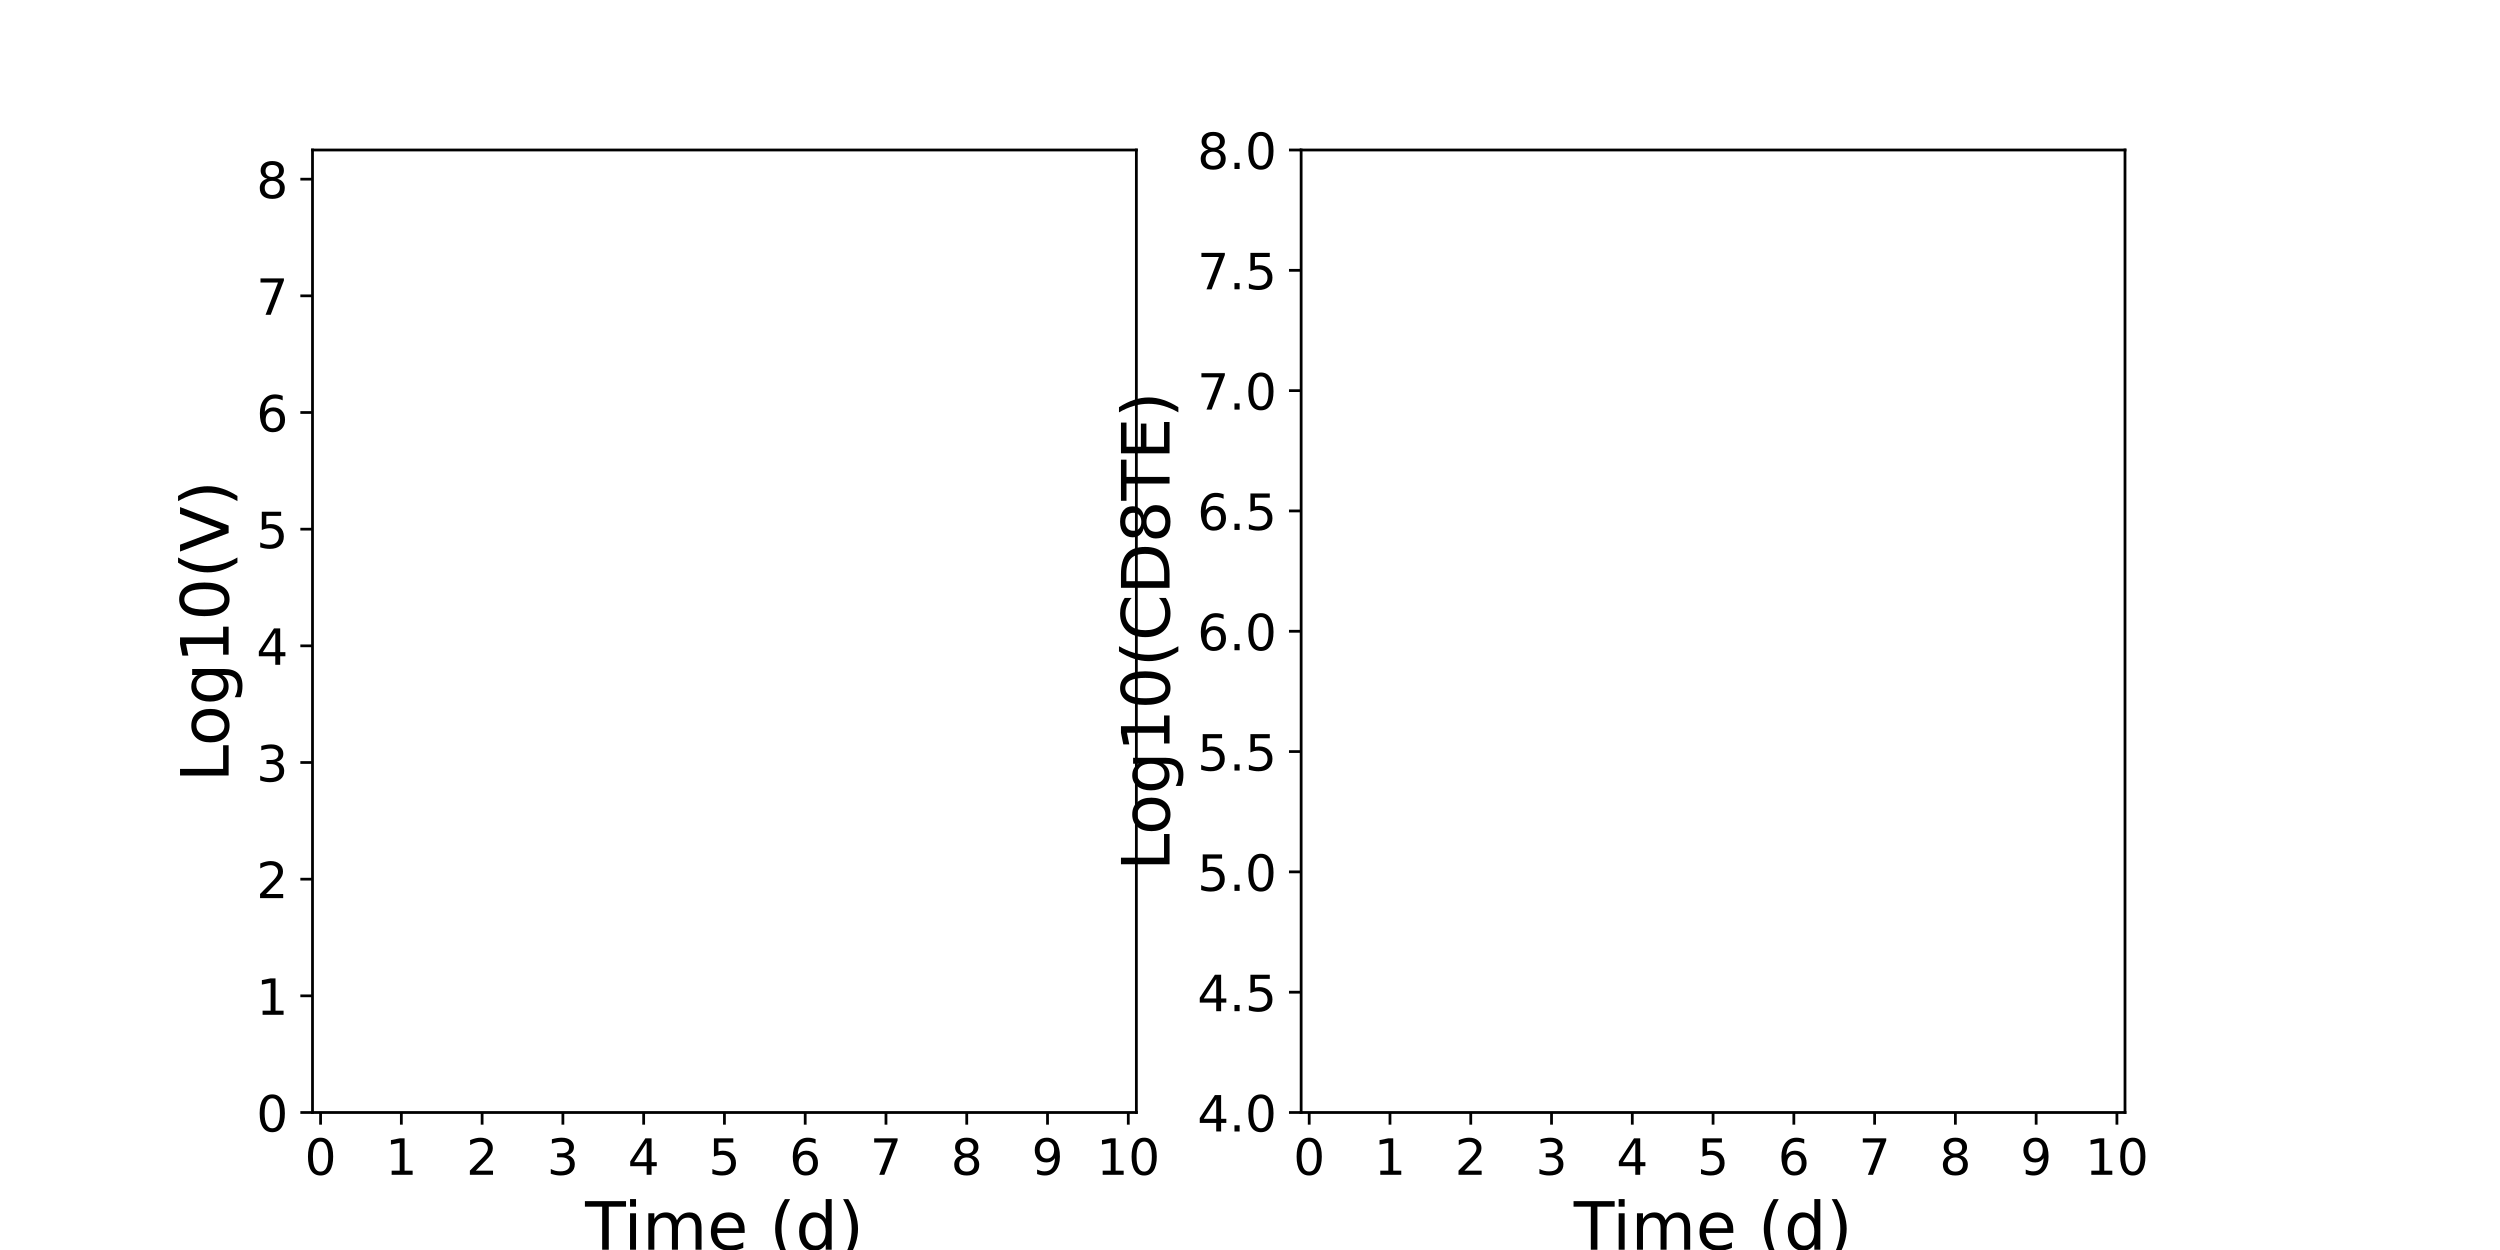
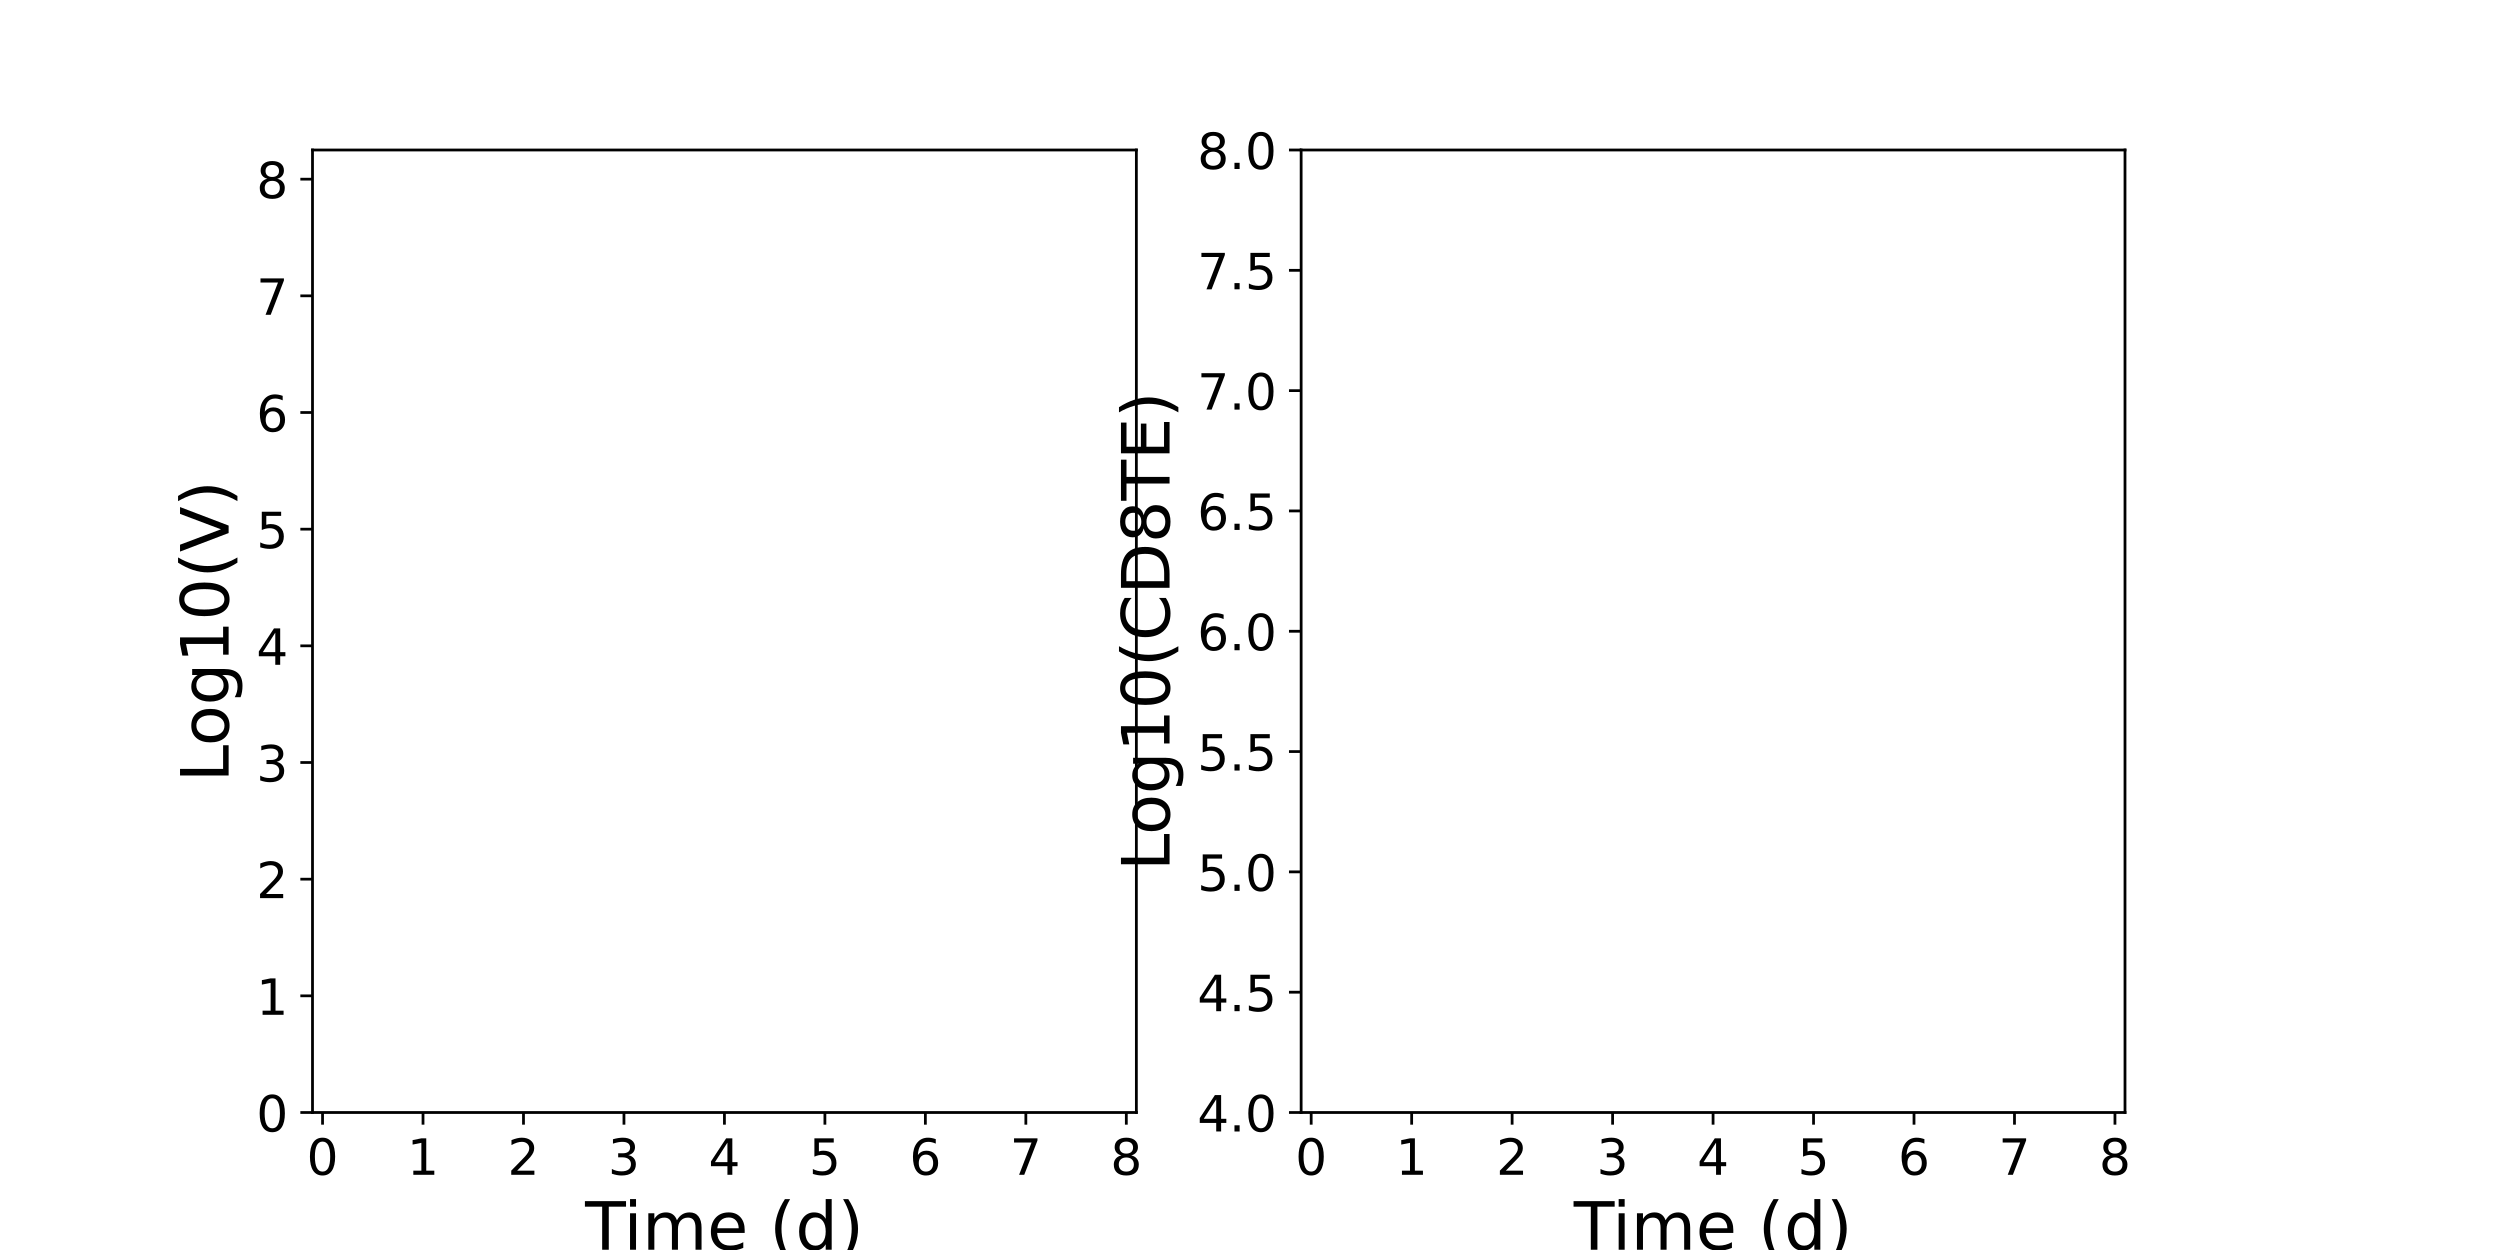
<svg xmlns="http://www.w3.org/2000/svg" xmlns:xlink="http://www.w3.org/1999/xlink" width="720pt" height="360pt" viewBox="0 0 720 360" version="1.1">
  <defs>
    <style type="text/css">*{stroke-linejoin: round; stroke-linecap: butt}</style>
  </defs>
  <g id="figure_1">
    <g id="patch_1">
      <path d="M 0 360  L 720 360  L 720 0  L 0 0  z " style="fill: #ffffff" />
    </g>
    <g id="axes_1">
      <g id="patch_2">
        <path d="M 90 320.4  L 327.273 320.4  L 327.273 43.2  L 90 43.2  z " style="fill: #ffffff" />
      </g>
      <g id="matplotlib.axis_1">
        <g id="xtick_1">
          <g id="line2d_1">
            <defs>
-               <path id="meede5f0ada" d="M 0 0  L 0 3.5  " style="stroke: #000000; stroke-width: 0.8" />
+               <path id="mcf210c53d0" d="M 0 0  L 0 3.5  " style="stroke: #000000; stroke-width: 0.8" />
            </defs>
            <g>
-               <use xlink:href="#meede5f0ada" x="92.326" y="320.4" style="stroke: #000000; stroke-width: 0.8" />
+               <use xlink:href="#mcf210c53d0" x="92.894" y="320.4" style="stroke: #000000; stroke-width: 0.8" />
            </g>
          </g>
          <g id="text_1">
-             <g transform="translate(87.7452 338.3417) scale(0.144 -0.144)">
+             <g transform="translate(88.31257 338.3417) scale(0.144 -0.144)">
              <defs>
                <path id="DejaVuSans-30" d="M 2034 4250  Q 1547 4250 1301 3770  Q 1056 3291 1056 2328  Q 1056 1369 1301 889  Q 1547 409 2034 409  Q 2525 409 2770 889  Q 3016 1369 3016 2328  Q 3016 3291 2770 3770  Q 2525 4250 2034 4250  z M 2034 4750  Q 2819 4750 3233 4129  Q 3647 3509 3647 2328  Q 3647 1150 3233 529  Q 2819 -91 2034 -91  Q 1250 -91 836 529  Q 422 1150 422 2328  Q 422 3509 836 4129  Q 1250 4750 2034 4750  z " transform="scale(0.015625)" />
              </defs>
              <use xlink:href="#DejaVuSans-30" />
            </g>
          </g>
        </g>
        <g id="xtick_2">
          <g id="line2d_2">
            <g>
-               <use xlink:href="#meede5f0ada" x="115.588" y="320.4" style="stroke: #000000; stroke-width: 0.8" />
+               <use xlink:href="#mcf210c53d0" x="121.829" y="320.4" style="stroke: #000000; stroke-width: 0.8" />
            </g>
          </g>
          <g id="text_2">
-             <g transform="translate(111.0072 338.3417) scale(0.144 -0.144)">
+             <g transform="translate(117.2483 338.3417) scale(0.144 -0.144)">
              <defs>
                <path id="DejaVuSans-31" d="M 794 531  L 1825 531  L 1825 4091  L 703 3866  L 703 4441  L 1819 4666  L 2450 4666  L 2450 531  L 3481 531  L 3481 0  L 794 0  L 794 531  z " transform="scale(0.015625)" />
              </defs>
              <use xlink:href="#DejaVuSans-31" />
            </g>
          </g>
        </g>
        <g id="xtick_3">
          <g id="line2d_3">
            <g>
-               <use xlink:href="#meede5f0ada" x="138.85" y="320.4" style="stroke: #000000; stroke-width: 0.8" />
+               <use xlink:href="#mcf210c53d0" x="150.765" y="320.4" style="stroke: #000000; stroke-width: 0.8" />
            </g>
          </g>
          <g id="text_3">
-             <g transform="translate(134.2693 338.3417) scale(0.144 -0.144)">
+             <g transform="translate(146.184 338.3417) scale(0.144 -0.144)">
              <defs>
                <path id="DejaVuSans-32" d="M 1228 531  L 3431 531  L 3431 0  L 469 0  L 469 531  Q 828 903 1448 1529  Q 2069 2156 2228 2338  Q 2531 2678 2651 2914  Q 2772 3150 2772 3378  Q 2772 3750 2511 3984  Q 2250 4219 1831 4219  Q 1534 4219 1204 4116  Q 875 4013 500 3803  L 500 4441  Q 881 4594 1212 4672  Q 1544 4750 1819 4750  Q 2544 4750 2975 4387  Q 3406 4025 3406 3419  Q 3406 3131 3298 2873  Q 3191 2616 2906 2266  Q 2828 2175 2409 1742  Q 1991 1309 1228 531  z " transform="scale(0.015625)" />
              </defs>
              <use xlink:href="#DejaVuSans-32" />
            </g>
          </g>
        </g>
        <g id="xtick_4">
          <g id="line2d_4">
            <g>
-               <use xlink:href="#meede5f0ada" x="162.112" y="320.4" style="stroke: #000000; stroke-width: 0.8" />
+               <use xlink:href="#mcf210c53d0" x="179.701" y="320.4" style="stroke: #000000; stroke-width: 0.8" />
            </g>
          </g>
          <g id="text_4">
-             <g transform="translate(157.5313 338.3417) scale(0.144 -0.144)">
+             <g transform="translate(175.1197 338.3417) scale(0.144 -0.144)">
              <defs>
                <path id="DejaVuSans-33" d="M 2597 2516  Q 3050 2419 3304 2112  Q 3559 1806 3559 1356  Q 3559 666 3084 287  Q 2609 -91 1734 -91  Q 1441 -91 1130 -33  Q 819 25 488 141  L 488 750  Q 750 597 1062 519  Q 1375 441 1716 441  Q 2309 441 2620 675  Q 2931 909 2931 1356  Q 2931 1769 2642 2001  Q 2353 2234 1838 2234  L 1294 2234  L 1294 2753  L 1863 2753  Q 2328 2753 2575 2939  Q 2822 3125 2822 3475  Q 2822 3834 2567 4026  Q 2313 4219 1838 4219  Q 1578 4219 1281 4162  Q 984 4106 628 3988  L 628 4550  Q 988 4650 1302 4700  Q 1616 4750 1894 4750  Q 2613 4750 3031 4423  Q 3450 4097 3450 3541  Q 3450 3153 3228 2886  Q 3006 2619 2597 2516  z " transform="scale(0.015625)" />
              </defs>
              <use xlink:href="#DejaVuSans-33" />
            </g>
          </g>
        </g>
        <g id="xtick_5">
          <g id="line2d_5">
            <g>
-               <use xlink:href="#meede5f0ada" x="185.374" y="320.4" style="stroke: #000000; stroke-width: 0.8" />
+               <use xlink:href="#mcf210c53d0" x="208.636" y="320.4" style="stroke: #000000; stroke-width: 0.8" />
            </g>
          </g>
          <g id="text_5">
-             <g transform="translate(180.7933 338.3417) scale(0.144 -0.144)">
+             <g transform="translate(204.0554 338.3417) scale(0.144 -0.144)">
              <defs>
                <path id="DejaVuSans-34" d="M 2419 4116  L 825 1625  L 2419 1625  L 2419 4116  z M 2253 4666  L 3047 4666  L 3047 1625  L 3713 1625  L 3713 1100  L 3047 1100  L 3047 0  L 2419 0  L 2419 1100  L 313 1100  L 313 1709  L 2253 4666  z " transform="scale(0.015625)" />
              </defs>
              <use xlink:href="#DejaVuSans-34" />
            </g>
          </g>
        </g>
        <g id="xtick_6">
          <g id="line2d_6">
            <g>
-               <use xlink:href="#meede5f0ada" x="208.636" y="320.4" style="stroke: #000000; stroke-width: 0.8" />
+               <use xlink:href="#mcf210c53d0" x="237.572" y="320.4" style="stroke: #000000; stroke-width: 0.8" />
            </g>
          </g>
          <g id="text_6">
-             <g transform="translate(204.0554 338.3417) scale(0.144 -0.144)">
+             <g transform="translate(232.9911 338.3417) scale(0.144 -0.144)">
              <defs>
                <path id="DejaVuSans-35" d="M 691 4666  L 3169 4666  L 3169 4134  L 1269 4134  L 1269 2991  Q 1406 3038 1543 3061  Q 1681 3084 1819 3084  Q 2600 3084 3056 2656  Q 3513 2228 3513 1497  Q 3513 744 3044 326  Q 2575 -91 1722 -91  Q 1428 -91 1123 -41  Q 819 9 494 109  L 494 744  Q 775 591 1075 516  Q 1375 441 1709 441  Q 2250 441 2565 725  Q 2881 1009 2881 1497  Q 2881 1984 2565 2268  Q 2250 2553 1709 2553  Q 1456 2553 1204 2497  Q 953 2441 691 2322  L 691 4666  z " transform="scale(0.015625)" />
              </defs>
              <use xlink:href="#DejaVuSans-35" />
            </g>
          </g>
        </g>
        <g id="xtick_7">
          <g id="line2d_7">
            <g>
-               <use xlink:href="#meede5f0ada" x="231.898" y="320.4" style="stroke: #000000; stroke-width: 0.8" />
+               <use xlink:href="#mcf210c53d0" x="266.508" y="320.4" style="stroke: #000000; stroke-width: 0.8" />
            </g>
          </g>
          <g id="text_7">
-             <g transform="translate(227.3174 338.3417) scale(0.144 -0.144)">
+             <g transform="translate(261.9268 338.3417) scale(0.144 -0.144)">
              <defs>
                <path id="DejaVuSans-36" d="M 2113 2584  Q 1688 2584 1439 2293  Q 1191 2003 1191 1497  Q 1191 994 1439 701  Q 1688 409 2113 409  Q 2538 409 2786 701  Q 3034 994 3034 1497  Q 3034 2003 2786 2293  Q 2538 2584 2113 2584  z M 3366 4563  L 3366 3988  Q 3128 4100 2886 4159  Q 2644 4219 2406 4219  Q 1781 4219 1451 3797  Q 1122 3375 1075 2522  Q 1259 2794 1537 2939  Q 1816 3084 2150 3084  Q 2853 3084 3261 2657  Q 3669 2231 3669 1497  Q 3669 778 3244 343  Q 2819 -91 2113 -91  Q 1303 -91 875 529  Q 447 1150 447 2328  Q 447 3434 972 4092  Q 1497 4750 2381 4750  Q 2619 4750 2861 4703  Q 3103 4656 3366 4563  z " transform="scale(0.015625)" />
              </defs>
              <use xlink:href="#DejaVuSans-36" />
            </g>
          </g>
        </g>
        <g id="xtick_8">
          <g id="line2d_8">
            <g>
-               <use xlink:href="#meede5f0ada" x="255.16" y="320.4" style="stroke: #000000; stroke-width: 0.8" />
+               <use xlink:href="#mcf210c53d0" x="295.443" y="320.4" style="stroke: #000000; stroke-width: 0.8" />
            </g>
          </g>
          <g id="text_8">
-             <g transform="translate(250.5794 338.3417) scale(0.144 -0.144)">
+             <g transform="translate(290.8625 338.3417) scale(0.144 -0.144)">
              <defs>
                <path id="DejaVuSans-37" d="M 525 4666  L 3525 4666  L 3525 4397  L 1831 0  L 1172 0  L 2766 4134  L 525 4134  L 525 4666  z " transform="scale(0.015625)" />
              </defs>
              <use xlink:href="#DejaVuSans-37" />
            </g>
          </g>
        </g>
        <g id="xtick_9">
          <g id="line2d_9">
            <g>
-               <use xlink:href="#meede5f0ada" x="278.422" y="320.4" style="stroke: #000000; stroke-width: 0.8" />
+               <use xlink:href="#mcf210c53d0" x="324.379" y="320.4" style="stroke: #000000; stroke-width: 0.8" />
            </g>
          </g>
          <g id="text_9">
-             <g transform="translate(273.8415 338.3417) scale(0.144 -0.144)">
+             <g transform="translate(319.7982 338.3417) scale(0.144 -0.144)">
              <defs>
                <path id="DejaVuSans-38" d="M 2034 2216  Q 1584 2216 1326 1975  Q 1069 1734 1069 1313  Q 1069 891 1326 650  Q 1584 409 2034 409  Q 2484 409 2743 651  Q 3003 894 3003 1313  Q 3003 1734 2745 1975  Q 2488 2216 2034 2216  z M 1403 2484  Q 997 2584 770 2862  Q 544 3141 544 3541  Q 544 4100 942 4425  Q 1341 4750 2034 4750  Q 2731 4750 3128 4425  Q 3525 4100 3525 3541  Q 3525 3141 3298 2862  Q 3072 2584 2669 2484  Q 3125 2378 3379 2068  Q 3634 1759 3634 1313  Q 3634 634 3220 271  Q 2806 -91 2034 -91  Q 1263 -91 848 271  Q 434 634 434 1313  Q 434 1759 690 2068  Q 947 2378 1403 2484  z M 1172 3481  Q 1172 3119 1398 2916  Q 1625 2713 2034 2713  Q 2441 2713 2670 2916  Q 2900 3119 2900 3481  Q 2900 3844 2670 4047  Q 2441 4250 2034 4250  Q 1625 4250 1398 4047  Q 1172 3844 1172 3481  z " transform="scale(0.015625)" />
              </defs>
              <use xlink:href="#DejaVuSans-38" />
            </g>
          </g>
        </g>
-         <g id="xtick_10">
-           <g id="line2d_10">
-             <g>
-               <use xlink:href="#meede5f0ada" x="301.684" y="320.4" style="stroke: #000000; stroke-width: 0.8" />
-             </g>
-           </g>
-           <g id="text_10">
-             <g transform="translate(297.1035 338.3417) scale(0.144 -0.144)">
-               <defs>
-                 <path id="DejaVuSans-39" d="M 703 97  L 703 672  Q 941 559 1184 500  Q 1428 441 1663 441  Q 2288 441 2617 861  Q 2947 1281 2994 2138  Q 2813 1869 2534 1725  Q 2256 1581 1919 1581  Q 1219 1581 811 2004  Q 403 2428 403 3163  Q 403 3881 828 4315  Q 1253 4750 1959 4750  Q 2769 4750 3195 4129  Q 3622 3509 3622 2328  Q 3622 1225 3098 567  Q 2575 -91 1691 -91  Q 1453 -91 1209 -44  Q 966 3 703 97  z M 1959 2075  Q 2384 2075 2632 2365  Q 2881 2656 2881 3163  Q 2881 3666 2632 3958  Q 2384 4250 1959 4250  Q 1534 4250 1286 3958  Q 1038 3666 1038 3163  Q 1038 2656 1286 2365  Q 1534 2075 1959 2075  z " transform="scale(0.015625)" />
-               </defs>
-               <use xlink:href="#DejaVuSans-39" />
-             </g>
-           </g>
-         </g>
-         <g id="xtick_11">
-           <g id="line2d_11">
-             <g>
-               <use xlink:href="#meede5f0ada" x="324.947" y="320.4" style="stroke: #000000; stroke-width: 0.8" />
-             </g>
-           </g>
-           <g id="text_11">
-             <g transform="translate(315.7845 338.3417) scale(0.144 -0.144)">
-               <use xlink:href="#DejaVuSans-31" />
-               <use xlink:href="#DejaVuSans-30" x="63.623" />
-             </g>
-           </g>
-         </g>
-         <g id="text_12">
+         <g id="text_10">
          <g transform="translate(168.5114 359.9255) scale(0.192 -0.192)">
            <defs>
              <path id="DejaVuSans-54" d="M -19 4666  L 3928 4666  L 3928 4134  L 2272 4134  L 2272 0  L 1638 0  L 1638 4134  L -19 4134  L -19 4666  z " transform="scale(0.015625)" />
              <path id="DejaVuSans-69" d="M 603 3500  L 1178 3500  L 1178 0  L 603 0  L 603 3500  z M 603 4863  L 1178 4863  L 1178 4134  L 603 4134  L 603 4863  z " transform="scale(0.015625)" />
              <path id="DejaVuSans-6d" d="M 3328 2828  Q 3544 3216 3844 3400  Q 4144 3584 4550 3584  Q 5097 3584 5394 3201  Q 5691 2819 5691 2113  L 5691 0  L 5113 0  L 5113 2094  Q 5113 2597 4934 2840  Q 4756 3084 4391 3084  Q 3944 3084 3684 2787  Q 3425 2491 3425 1978  L 3425 0  L 2847 0  L 2847 2094  Q 2847 2600 2669 2842  Q 2491 3084 2119 3084  Q 1678 3084 1418 2786  Q 1159 2488 1159 1978  L 1159 0  L 581 0  L 581 3500  L 1159 3500  L 1159 2956  Q 1356 3278 1631 3431  Q 1906 3584 2284 3584  Q 2666 3584 2933 3390  Q 3200 3197 3328 2828  z " transform="scale(0.015625)" />
              <path id="DejaVuSans-65" d="M 3597 1894  L 3597 1613  L 953 1613  Q 991 1019 1311 708  Q 1631 397 2203 397  Q 2534 397 2845 478  Q 3156 559 3463 722  L 3463 178  Q 3153 47 2828 -22  Q 2503 -91 2169 -91  Q 1331 -91 842 396  Q 353 884 353 1716  Q 353 2575 817 3079  Q 1281 3584 2069 3584  Q 2775 3584 3186 3129  Q 3597 2675 3597 1894  z M 3022 2063  Q 3016 2534 2758 2815  Q 2500 3097 2075 3097  Q 1594 3097 1305 2825  Q 1016 2553 972 2059  L 3022 2063  z " transform="scale(0.015625)" />
              <path id="DejaVuSans-20" transform="scale(0.015625)" />
              <path id="DejaVuSans-28" d="M 1984 4856  Q 1566 4138 1362 3434  Q 1159 2731 1159 2009  Q 1159 1288 1364 580  Q 1569 -128 1984 -844  L 1484 -844  Q 1016 -109 783 600  Q 550 1309 550 2009  Q 550 2706 781 3412  Q 1013 4119 1484 4856  L 1984 4856  z " transform="scale(0.015625)" />
              <path id="DejaVuSans-64" d="M 2906 2969  L 2906 4863  L 3481 4863  L 3481 0  L 2906 0  L 2906 525  Q 2725 213 2448 61  Q 2172 -91 1784 -91  Q 1150 -91 751 415  Q 353 922 353 1747  Q 353 2572 751 3078  Q 1150 3584 1784 3584  Q 2172 3584 2448 3432  Q 2725 3281 2906 2969  z M 947 1747  Q 947 1113 1208 752  Q 1469 391 1925 391  Q 2381 391 2643 752  Q 2906 1113 2906 1747  Q 2906 2381 2643 2742  Q 2381 3103 1925 3103  Q 1469 3103 1208 2742  Q 947 2381 947 1747  z " transform="scale(0.015625)" />
              <path id="DejaVuSans-29" d="M 513 4856  L 1013 4856  Q 1481 4119 1714 3412  Q 1947 2706 1947 2009  Q 1947 1309 1714 600  Q 1481 -109 1013 -844  L 513 -844  Q 928 -128 1133 580  Q 1338 1288 1338 2009  Q 1338 2731 1133 3434  Q 928 4138 513 4856  z " transform="scale(0.015625)" />
            </defs>
            <use xlink:href="#DejaVuSans-54" />
            <use xlink:href="#DejaVuSans-69" x="57.959" />
            <use xlink:href="#DejaVuSans-6d" x="85.742" />
            <use xlink:href="#DejaVuSans-65" x="183.154" />
            <use xlink:href="#DejaVuSans-20" x="244.678" />
            <use xlink:href="#DejaVuSans-28" x="276.465" />
            <use xlink:href="#DejaVuSans-64" x="315.479" />
            <use xlink:href="#DejaVuSans-29" x="378.955" />
          </g>
        </g>
      </g>
      <g id="matplotlib.axis_2">
        <g id="ytick_1">
-           <g id="line2d_12">
+           <g id="line2d_10">
            <defs>
-               <path id="m22ad11ecde" d="M 0 0  L -3.5 0  " style="stroke: #000000; stroke-width: 0.8" />
+               <path id="mf68f3ac1b4" d="M 0 0  L -3.5 0  " style="stroke: #000000; stroke-width: 0.8" />
            </defs>
            <g>
-               <use xlink:href="#m22ad11ecde" x="90" y="320.4" style="stroke: #000000; stroke-width: 0.8" />
-             </g>
-           </g>
-           <g id="text_13">
+               <use xlink:href="#mf68f3ac1b4" x="90" y="320.4" style="stroke: #000000; stroke-width: 0.8" />
+             </g>
+           </g>
+           <g id="text_11">
            <g transform="translate(73.838 325.8709) scale(0.144 -0.144)">
              <use xlink:href="#DejaVuSans-30" />
            </g>
          </g>
        </g>
        <g id="ytick_2">
-           <g id="line2d_13">
-             <g>
-               <use xlink:href="#m22ad11ecde" x="90" y="286.8" style="stroke: #000000; stroke-width: 0.8" />
-             </g>
-           </g>
-           <g id="text_14">
+           <g id="line2d_11">
+             <g>
+               <use xlink:href="#mf68f3ac1b4" x="90" y="286.8" style="stroke: #000000; stroke-width: 0.8" />
+             </g>
+           </g>
+           <g id="text_12">
            <g transform="translate(73.838 292.2709) scale(0.144 -0.144)">
              <use xlink:href="#DejaVuSans-31" />
            </g>
          </g>
        </g>
        <g id="ytick_3">
-           <g id="line2d_14">
-             <g>
-               <use xlink:href="#m22ad11ecde" x="90" y="253.2" style="stroke: #000000; stroke-width: 0.8" />
-             </g>
-           </g>
-           <g id="text_15">
+           <g id="line2d_12">
+             <g>
+               <use xlink:href="#mf68f3ac1b4" x="90" y="253.2" style="stroke: #000000; stroke-width: 0.8" />
+             </g>
+           </g>
+           <g id="text_13">
            <g transform="translate(73.838 258.6709) scale(0.144 -0.144)">
              <use xlink:href="#DejaVuSans-32" />
            </g>
          </g>
        </g>
        <g id="ytick_4">
-           <g id="line2d_15">
-             <g>
-               <use xlink:href="#m22ad11ecde" x="90" y="219.6" style="stroke: #000000; stroke-width: 0.8" />
-             </g>
-           </g>
-           <g id="text_16">
+           <g id="line2d_13">
+             <g>
+               <use xlink:href="#mf68f3ac1b4" x="90" y="219.6" style="stroke: #000000; stroke-width: 0.8" />
+             </g>
+           </g>
+           <g id="text_14">
            <g transform="translate(73.838 225.0709) scale(0.144 -0.144)">
              <use xlink:href="#DejaVuSans-33" />
            </g>
          </g>
        </g>
        <g id="ytick_5">
-           <g id="line2d_16">
-             <g>
-               <use xlink:href="#m22ad11ecde" x="90" y="186" style="stroke: #000000; stroke-width: 0.8" />
-             </g>
-           </g>
-           <g id="text_17">
+           <g id="line2d_14">
+             <g>
+               <use xlink:href="#mf68f3ac1b4" x="90" y="186" style="stroke: #000000; stroke-width: 0.8" />
+             </g>
+           </g>
+           <g id="text_15">
            <g transform="translate(73.838 191.4709) scale(0.144 -0.144)">
              <use xlink:href="#DejaVuSans-34" />
            </g>
          </g>
        </g>
        <g id="ytick_6">
-           <g id="line2d_17">
-             <g>
-               <use xlink:href="#m22ad11ecde" x="90" y="152.4" style="stroke: #000000; stroke-width: 0.8" />
-             </g>
-           </g>
-           <g id="text_18">
+           <g id="line2d_15">
+             <g>
+               <use xlink:href="#mf68f3ac1b4" x="90" y="152.4" style="stroke: #000000; stroke-width: 0.8" />
+             </g>
+           </g>
+           <g id="text_16">
            <g transform="translate(73.838 157.8709) scale(0.144 -0.144)">
              <use xlink:href="#DejaVuSans-35" />
            </g>
          </g>
        </g>
        <g id="ytick_7">
-           <g id="line2d_18">
-             <g>
-               <use xlink:href="#m22ad11ecde" x="90" y="118.8" style="stroke: #000000; stroke-width: 0.8" />
-             </g>
-           </g>
-           <g id="text_19">
+           <g id="line2d_16">
+             <g>
+               <use xlink:href="#mf68f3ac1b4" x="90" y="118.8" style="stroke: #000000; stroke-width: 0.8" />
+             </g>
+           </g>
+           <g id="text_17">
            <g transform="translate(73.838 124.2709) scale(0.144 -0.144)">
              <use xlink:href="#DejaVuSans-36" />
            </g>
          </g>
        </g>
        <g id="ytick_8">
-           <g id="line2d_19">
-             <g>
-               <use xlink:href="#m22ad11ecde" x="90" y="85.2" style="stroke: #000000; stroke-width: 0.8" />
-             </g>
-           </g>
-           <g id="text_20">
+           <g id="line2d_17">
+             <g>
+               <use xlink:href="#mf68f3ac1b4" x="90" y="85.2" style="stroke: #000000; stroke-width: 0.8" />
+             </g>
+           </g>
+           <g id="text_18">
            <g transform="translate(73.838 90.67087) scale(0.144 -0.144)">
              <use xlink:href="#DejaVuSans-37" />
            </g>
          </g>
        </g>
        <g id="ytick_9">
-           <g id="line2d_20">
-             <g>
-               <use xlink:href="#m22ad11ecde" x="90" y="51.6" style="stroke: #000000; stroke-width: 0.8" />
-             </g>
-           </g>
-           <g id="text_21">
+           <g id="line2d_18">
+             <g>
+               <use xlink:href="#mf68f3ac1b4" x="90" y="51.6" style="stroke: #000000; stroke-width: 0.8" />
+             </g>
+           </g>
+           <g id="text_19">
            <g transform="translate(73.838 57.07088) scale(0.144 -0.144)">
              <use xlink:href="#DejaVuSans-38" />
            </g>
          </g>
        </g>
-         <g id="text_22">
+         <g id="text_20">
          <g transform="translate(65.845 225.2235) rotate(-90) scale(0.192 -0.192)">
            <defs>
              <path id="DejaVuSans-4c" d="M 628 4666  L 1259 4666  L 1259 531  L 3531 531  L 3531 0  L 628 0  L 628 4666  z " transform="scale(0.015625)" />
              <path id="DejaVuSans-6f" d="M 1959 3097  Q 1497 3097 1228 2736  Q 959 2375 959 1747  Q 959 1119 1226 758  Q 1494 397 1959 397  Q 2419 397 2687 759  Q 2956 1122 2956 1747  Q 2956 2369 2687 2733  Q 2419 3097 1959 3097  z M 1959 3584  Q 2709 3584 3137 3096  Q 3566 2609 3566 1747  Q 3566 888 3137 398  Q 2709 -91 1959 -91  Q 1206 -91 779 398  Q 353 888 353 1747  Q 353 2609 779 3096  Q 1206 3584 1959 3584  z " transform="scale(0.015625)" />
              <path id="DejaVuSans-67" d="M 2906 1791  Q 2906 2416 2648 2759  Q 2391 3103 1925 3103  Q 1463 3103 1205 2759  Q 947 2416 947 1791  Q 947 1169 1205 825  Q 1463 481 1925 481  Q 2391 481 2648 825  Q 2906 1169 2906 1791  z M 3481 434  Q 3481 -459 3084 -895  Q 2688 -1331 1869 -1331  Q 1566 -1331 1297 -1286  Q 1028 -1241 775 -1147  L 775 -588  Q 1028 -725 1275 -790  Q 1522 -856 1778 -856  Q 2344 -856 2625 -561  Q 2906 -266 2906 331  L 2906 616  Q 2728 306 2450 153  Q 2172 0 1784 0  Q 1141 0 747 490  Q 353 981 353 1791  Q 353 2603 747 3093  Q 1141 3584 1784 3584  Q 2172 3584 2450 3431  Q 2728 3278 2906 2969  L 2906 3500  L 3481 3500  L 3481 434  z " transform="scale(0.015625)" />
              <path id="DejaVuSans-56" d="M 1831 0  L 50 4666  L 709 4666  L 2188 738  L 3669 4666  L 4325 4666  L 2547 0  L 1831 0  z " transform="scale(0.015625)" />
            </defs>
            <use xlink:href="#DejaVuSans-4c" />
            <use xlink:href="#DejaVuSans-6f" x="53.963" />
            <use xlink:href="#DejaVuSans-67" x="115.145" />
            <use xlink:href="#DejaVuSans-31" x="178.621" />
            <use xlink:href="#DejaVuSans-30" x="242.244" />
            <use xlink:href="#DejaVuSans-28" x="305.867" />
            <use xlink:href="#DejaVuSans-56" x="344.881" />
            <use xlink:href="#DejaVuSans-29" x="413.289" />
          </g>
        </g>
      </g>
      <g id="patch_3">
        <path d="M 90 320.4  L 90 43.2  " style="fill: none; stroke: #000000; stroke-width: 0.8; stroke-linejoin: miter; stroke-linecap: square" />
      </g>
      <g id="patch_4">
        <path d="M 327.273 320.4  L 327.273 43.2  " style="fill: none; stroke: #000000; stroke-width: 0.8; stroke-linejoin: miter; stroke-linecap: square" />
      </g>
      <g id="patch_5">
        <path d="M 90 320.4  L 327.273 320.4  " style="fill: none; stroke: #000000; stroke-width: 0.8; stroke-linejoin: miter; stroke-linecap: square" />
      </g>
      <g id="patch_6">
        <path d="M 90 43.2  L 327.273 43.2  " style="fill: none; stroke: #000000; stroke-width: 0.8; stroke-linejoin: miter; stroke-linecap: square" />
      </g>
    </g>
    <g id="axes_2">
      <g id="patch_7">
        <path d="M 374.727 320.4  L 612 320.4  L 612 43.2  L 374.727 43.2  z " style="fill: #ffffff" />
      </g>
      <g id="matplotlib.axis_3">
+         <g id="xtick_10">
+           <g id="line2d_19">
+             <g>
+               <use xlink:href="#mcf210c53d0" x="377.621" y="320.4" style="stroke: #000000; stroke-width: 0.8" />
+             </g>
+           </g>
+           <g id="text_21">
+             <g transform="translate(373.0398 338.3417) scale(0.144 -0.144)">
+               <use xlink:href="#DejaVuSans-30" />
+             </g>
+           </g>
+         </g>
+         <g id="xtick_11">
+           <g id="line2d_20">
+             <g>
+               <use xlink:href="#mcf210c53d0" x="406.557" y="320.4" style="stroke: #000000; stroke-width: 0.8" />
+             </g>
+           </g>
+           <g id="text_22">
+             <g transform="translate(401.9755 338.3417) scale(0.144 -0.144)">
+               <use xlink:href="#DejaVuSans-31" />
+             </g>
+           </g>
+         </g>
        <g id="xtick_12">
          <g id="line2d_21">
            <g>
-               <use xlink:href="#meede5f0ada" x="377.053" y="320.4" style="stroke: #000000; stroke-width: 0.8" />
+               <use xlink:href="#mcf210c53d0" x="435.492" y="320.4" style="stroke: #000000; stroke-width: 0.8" />
            </g>
          </g>
          <g id="text_23">
-             <g transform="translate(372.4725 338.3417) scale(0.144 -0.144)">
-               <use xlink:href="#DejaVuSans-30" />
+             <g transform="translate(430.9112 338.3417) scale(0.144 -0.144)">
+               <use xlink:href="#DejaVuSans-32" />
            </g>
          </g>
        </g>
        <g id="xtick_13">
          <g id="line2d_22">
            <g>
-               <use xlink:href="#meede5f0ada" x="400.316" y="320.4" style="stroke: #000000; stroke-width: 0.8" />
+               <use xlink:href="#mcf210c53d0" x="464.428" y="320.4" style="stroke: #000000; stroke-width: 0.8" />
            </g>
          </g>
          <g id="text_24">
-             <g transform="translate(395.7345 338.3417) scale(0.144 -0.144)">
-               <use xlink:href="#DejaVuSans-31" />
+             <g transform="translate(459.8469 338.3417) scale(0.144 -0.144)">
+               <use xlink:href="#DejaVuSans-33" />
            </g>
          </g>
        </g>
        <g id="xtick_14">
          <g id="line2d_23">
            <g>
-               <use xlink:href="#meede5f0ada" x="423.578" y="320.4" style="stroke: #000000; stroke-width: 0.8" />
+               <use xlink:href="#mcf210c53d0" x="493.364" y="320.4" style="stroke: #000000; stroke-width: 0.8" />
            </g>
          </g>
          <g id="text_25">
-             <g transform="translate(418.9965 338.3417) scale(0.144 -0.144)">
-               <use xlink:href="#DejaVuSans-32" />
+             <g transform="translate(488.7826 338.3417) scale(0.144 -0.144)">
+               <use xlink:href="#DejaVuSans-34" />
            </g>
          </g>
        </g>
        <g id="xtick_15">
          <g id="line2d_24">
            <g>
-               <use xlink:href="#meede5f0ada" x="446.84" y="320.4" style="stroke: #000000; stroke-width: 0.8" />
+               <use xlink:href="#mcf210c53d0" x="522.299" y="320.4" style="stroke: #000000; stroke-width: 0.8" />
            </g>
          </g>
          <g id="text_26">
-             <g transform="translate(442.2586 338.3417) scale(0.144 -0.144)">
-               <use xlink:href="#DejaVuSans-33" />
+             <g transform="translate(517.7183 338.3417) scale(0.144 -0.144)">
+               <use xlink:href="#DejaVuSans-35" />
            </g>
          </g>
        </g>
        <g id="xtick_16">
          <g id="line2d_25">
            <g>
-               <use xlink:href="#meede5f0ada" x="470.102" y="320.4" style="stroke: #000000; stroke-width: 0.8" />
+               <use xlink:href="#mcf210c53d0" x="551.235" y="320.4" style="stroke: #000000; stroke-width: 0.8" />
            </g>
          </g>
          <g id="text_27">
-             <g transform="translate(465.5206 338.3417) scale(0.144 -0.144)">
-               <use xlink:href="#DejaVuSans-34" />
+             <g transform="translate(546.654 338.3417) scale(0.144 -0.144)">
+               <use xlink:href="#DejaVuSans-36" />
            </g>
          </g>
        </g>
        <g id="xtick_17">
          <g id="line2d_26">
            <g>
-               <use xlink:href="#meede5f0ada" x="493.364" y="320.4" style="stroke: #000000; stroke-width: 0.8" />
+               <use xlink:href="#mcf210c53d0" x="580.171" y="320.4" style="stroke: #000000; stroke-width: 0.8" />
            </g>
          </g>
          <g id="text_28">
-             <g transform="translate(488.7826 338.3417) scale(0.144 -0.144)">
-               <use xlink:href="#DejaVuSans-35" />
+             <g transform="translate(575.5897 338.3417) scale(0.144 -0.144)">
+               <use xlink:href="#DejaVuSans-37" />
            </g>
          </g>
        </g>
        <g id="xtick_18">
          <g id="line2d_27">
            <g>
-               <use xlink:href="#meede5f0ada" x="516.626" y="320.4" style="stroke: #000000; stroke-width: 0.8" />
+               <use xlink:href="#mcf210c53d0" x="609.106" y="320.4" style="stroke: #000000; stroke-width: 0.8" />
            </g>
          </g>
          <g id="text_29">
-             <g transform="translate(512.0447 338.3417) scale(0.144 -0.144)">
-               <use xlink:href="#DejaVuSans-36" />
-             </g>
-           </g>
-         </g>
-         <g id="xtick_19">
-           <g id="line2d_28">
-             <g>
-               <use xlink:href="#meede5f0ada" x="539.888" y="320.4" style="stroke: #000000; stroke-width: 0.8" />
-             </g>
-           </g>
-           <g id="text_30">
-             <g transform="translate(535.3067 338.3417) scale(0.144 -0.144)">
-               <use xlink:href="#DejaVuSans-37" />
-             </g>
-           </g>
-         </g>
-         <g id="xtick_20">
-           <g id="line2d_29">
-             <g>
-               <use xlink:href="#meede5f0ada" x="563.15" y="320.4" style="stroke: #000000; stroke-width: 0.8" />
-             </g>
-           </g>
-           <g id="text_31">
-             <g transform="translate(558.5687 338.3417) scale(0.144 -0.144)">
+             <g transform="translate(604.5254 338.3417) scale(0.144 -0.144)">
              <use xlink:href="#DejaVuSans-38" />
            </g>
          </g>
        </g>
-         <g id="xtick_21">
-           <g id="line2d_30">
-             <g>
-               <use xlink:href="#meede5f0ada" x="586.412" y="320.4" style="stroke: #000000; stroke-width: 0.8" />
-             </g>
-           </g>
-           <g id="text_32">
-             <g transform="translate(581.8308 338.3417) scale(0.144 -0.144)">
-               <use xlink:href="#DejaVuSans-39" />
-             </g>
-           </g>
-         </g>
-         <g id="xtick_22">
-           <g id="line2d_31">
-             <g>
-               <use xlink:href="#meede5f0ada" x="609.674" y="320.4" style="stroke: #000000; stroke-width: 0.8" />
-             </g>
-           </g>
-           <g id="text_33">
-             <g transform="translate(600.5118 338.3417) scale(0.144 -0.144)">
-               <use xlink:href="#DejaVuSans-31" />
-               <use xlink:href="#DejaVuSans-30" x="63.623" />
-             </g>
-           </g>
-         </g>
-         <g id="text_34">
+         <g id="text_30">
          <g transform="translate(453.2386 359.9255) scale(0.192 -0.192)">
            <use xlink:href="#DejaVuSans-54" />
            <use xlink:href="#DejaVuSans-69" x="57.959" />
            <use xlink:href="#DejaVuSans-6d" x="85.742" />
            <use xlink:href="#DejaVuSans-65" x="183.154" />
            <use xlink:href="#DejaVuSans-20" x="244.678" />
            <use xlink:href="#DejaVuSans-28" x="276.465" />
            <use xlink:href="#DejaVuSans-64" x="315.479" />
            <use xlink:href="#DejaVuSans-29" x="378.955" />
          </g>
        </g>
      </g>
      <g id="matplotlib.axis_4">
        <g id="ytick_10">
-           <g id="line2d_32">
-             <g>
-               <use xlink:href="#m22ad11ecde" x="374.727" y="320.4" style="stroke: #000000; stroke-width: 0.8" />
-             </g>
-           </g>
-           <g id="text_35">
+           <g id="line2d_28">
+             <g>
+               <use xlink:href="#mf68f3ac1b4" x="374.727" y="320.4" style="stroke: #000000; stroke-width: 0.8" />
+             </g>
+           </g>
+           <g id="text_31">
            <g transform="translate(344.8268 325.8709) scale(0.144 -0.144)">
              <defs>
                <path id="DejaVuSans-2e" d="M 684 794  L 1344 794  L 1344 0  L 684 0  L 684 794  z " transform="scale(0.015625)" />
              </defs>
              <use xlink:href="#DejaVuSans-34" />
              <use xlink:href="#DejaVuSans-2e" x="63.623" />
              <use xlink:href="#DejaVuSans-30" x="95.41" />
            </g>
          </g>
        </g>
        <g id="ytick_11">
-           <g id="line2d_33">
-             <g>
-               <use xlink:href="#m22ad11ecde" x="374.727" y="285.75" style="stroke: #000000; stroke-width: 0.8" />
-             </g>
-           </g>
-           <g id="text_36">
+           <g id="line2d_29">
+             <g>
+               <use xlink:href="#mf68f3ac1b4" x="374.727" y="285.75" style="stroke: #000000; stroke-width: 0.8" />
+             </g>
+           </g>
+           <g id="text_32">
            <g transform="translate(344.8268 291.2209) scale(0.144 -0.144)">
              <use xlink:href="#DejaVuSans-34" />
              <use xlink:href="#DejaVuSans-2e" x="63.623" />
              <use xlink:href="#DejaVuSans-35" x="95.41" />
            </g>
          </g>
        </g>
        <g id="ytick_12">
-           <g id="line2d_34">
-             <g>
-               <use xlink:href="#m22ad11ecde" x="374.727" y="251.1" style="stroke: #000000; stroke-width: 0.8" />
-             </g>
-           </g>
-           <g id="text_37">
+           <g id="line2d_30">
+             <g>
+               <use xlink:href="#mf68f3ac1b4" x="374.727" y="251.1" style="stroke: #000000; stroke-width: 0.8" />
+             </g>
+           </g>
+           <g id="text_33">
            <g transform="translate(344.8268 256.5709) scale(0.144 -0.144)">
              <use xlink:href="#DejaVuSans-35" />
              <use xlink:href="#DejaVuSans-2e" x="63.623" />
              <use xlink:href="#DejaVuSans-30" x="95.41" />
            </g>
          </g>
        </g>
        <g id="ytick_13">
-           <g id="line2d_35">
-             <g>
-               <use xlink:href="#m22ad11ecde" x="374.727" y="216.45" style="stroke: #000000; stroke-width: 0.8" />
-             </g>
-           </g>
-           <g id="text_38">
+           <g id="line2d_31">
+             <g>
+               <use xlink:href="#mf68f3ac1b4" x="374.727" y="216.45" style="stroke: #000000; stroke-width: 0.8" />
+             </g>
+           </g>
+           <g id="text_34">
            <g transform="translate(344.8268 221.9209) scale(0.144 -0.144)">
              <use xlink:href="#DejaVuSans-35" />
              <use xlink:href="#DejaVuSans-2e" x="63.623" />
              <use xlink:href="#DejaVuSans-35" x="95.41" />
            </g>
          </g>
        </g>
        <g id="ytick_14">
-           <g id="line2d_36">
-             <g>
-               <use xlink:href="#m22ad11ecde" x="374.727" y="181.8" style="stroke: #000000; stroke-width: 0.8" />
-             </g>
-           </g>
-           <g id="text_39">
+           <g id="line2d_32">
+             <g>
+               <use xlink:href="#mf68f3ac1b4" x="374.727" y="181.8" style="stroke: #000000; stroke-width: 0.8" />
+             </g>
+           </g>
+           <g id="text_35">
            <g transform="translate(344.8268 187.2709) scale(0.144 -0.144)">
              <use xlink:href="#DejaVuSans-36" />
              <use xlink:href="#DejaVuSans-2e" x="63.623" />
              <use xlink:href="#DejaVuSans-30" x="95.41" />
            </g>
          </g>
        </g>
        <g id="ytick_15">
-           <g id="line2d_37">
-             <g>
-               <use xlink:href="#m22ad11ecde" x="374.727" y="147.15" style="stroke: #000000; stroke-width: 0.8" />
-             </g>
-           </g>
-           <g id="text_40">
+           <g id="line2d_33">
+             <g>
+               <use xlink:href="#mf68f3ac1b4" x="374.727" y="147.15" style="stroke: #000000; stroke-width: 0.8" />
+             </g>
+           </g>
+           <g id="text_36">
            <g transform="translate(344.8268 152.6209) scale(0.144 -0.144)">
              <use xlink:href="#DejaVuSans-36" />
              <use xlink:href="#DejaVuSans-2e" x="63.623" />
              <use xlink:href="#DejaVuSans-35" x="95.41" />
            </g>
          </g>
        </g>
        <g id="ytick_16">
-           <g id="line2d_38">
-             <g>
-               <use xlink:href="#m22ad11ecde" x="374.727" y="112.5" style="stroke: #000000; stroke-width: 0.8" />
-             </g>
-           </g>
-           <g id="text_41">
+           <g id="line2d_34">
+             <g>
+               <use xlink:href="#mf68f3ac1b4" x="374.727" y="112.5" style="stroke: #000000; stroke-width: 0.8" />
+             </g>
+           </g>
+           <g id="text_37">
            <g transform="translate(344.8268 117.9709) scale(0.144 -0.144)">
              <use xlink:href="#DejaVuSans-37" />
              <use xlink:href="#DejaVuSans-2e" x="63.623" />
              <use xlink:href="#DejaVuSans-30" x="95.41" />
            </g>
          </g>
        </g>
        <g id="ytick_17">
-           <g id="line2d_39">
-             <g>
-               <use xlink:href="#m22ad11ecde" x="374.727" y="77.85" style="stroke: #000000; stroke-width: 0.8" />
-             </g>
-           </g>
-           <g id="text_42">
+           <g id="line2d_35">
+             <g>
+               <use xlink:href="#mf68f3ac1b4" x="374.727" y="77.85" style="stroke: #000000; stroke-width: 0.8" />
+             </g>
+           </g>
+           <g id="text_38">
            <g transform="translate(344.8268 83.32088) scale(0.144 -0.144)">
              <use xlink:href="#DejaVuSans-37" />
              <use xlink:href="#DejaVuSans-2e" x="63.623" />
              <use xlink:href="#DejaVuSans-35" x="95.41" />
            </g>
          </g>
        </g>
        <g id="ytick_18">
-           <g id="line2d_40">
-             <g>
-               <use xlink:href="#m22ad11ecde" x="374.727" y="43.2" style="stroke: #000000; stroke-width: 0.8" />
-             </g>
-           </g>
-           <g id="text_43">
+           <g id="line2d_36">
+             <g>
+               <use xlink:href="#mf68f3ac1b4" x="374.727" y="43.2" style="stroke: #000000; stroke-width: 0.8" />
+             </g>
+           </g>
+           <g id="text_39">
            <g transform="translate(344.8268 48.67088) scale(0.144 -0.144)">
              <use xlink:href="#DejaVuSans-38" />
              <use xlink:href="#DejaVuSans-2e" x="63.623" />
              <use xlink:href="#DejaVuSans-30" x="95.41" />
            </g>
          </g>
        </g>
-         <g id="text_44">
+         <g id="text_40">
          <g transform="translate(336.8338 250.7895) rotate(-90) scale(0.192 -0.192)">
            <defs>
              <path id="DejaVuSans-43" d="M 4122 4306  L 4122 3641  Q 3803 3938 3442 4084  Q 3081 4231 2675 4231  Q 1875 4231 1450 3742  Q 1025 3253 1025 2328  Q 1025 1406 1450 917  Q 1875 428 2675 428  Q 3081 428 3442 575  Q 3803 722 4122 1019  L 4122 359  Q 3791 134 3420 21  Q 3050 -91 2638 -91  Q 1578 -91 968 557  Q 359 1206 359 2328  Q 359 3453 968 4101  Q 1578 4750 2638 4750  Q 3056 4750 3426 4639  Q 3797 4528 4122 4306  z " transform="scale(0.015625)" />
              <path id="DejaVuSans-44" d="M 1259 4147  L 1259 519  L 2022 519  Q 2988 519 3436 956  Q 3884 1394 3884 2338  Q 3884 3275 3436 3711  Q 2988 4147 2022 4147  L 1259 4147  z M 628 4666  L 1925 4666  Q 3281 4666 3915 4102  Q 4550 3538 4550 2338  Q 4550 1131 3912 565  Q 3275 0 1925 0  L 628 0  L 628 4666  z " transform="scale(0.015625)" />
              <path id="DejaVuSans-45" d="M 628 4666  L 3578 4666  L 3578 4134  L 1259 4134  L 1259 2753  L 3481 2753  L 3481 2222  L 1259 2222  L 1259 531  L 3634 531  L 3634 0  L 628 0  L 628 4666  z " transform="scale(0.015625)" />
            </defs>
            <use xlink:href="#DejaVuSans-4c" />
            <use xlink:href="#DejaVuSans-6f" x="53.963" />
            <use xlink:href="#DejaVuSans-67" x="115.145" />
            <use xlink:href="#DejaVuSans-31" x="178.621" />
            <use xlink:href="#DejaVuSans-30" x="242.244" />
            <use xlink:href="#DejaVuSans-28" x="305.867" />
            <use xlink:href="#DejaVuSans-43" x="344.881" />
            <use xlink:href="#DejaVuSans-44" x="414.705" />
            <use xlink:href="#DejaVuSans-38" x="491.707" />
            <use xlink:href="#DejaVuSans-54" x="555.33" />
            <use xlink:href="#DejaVuSans-45" x="616.414" />
            <use xlink:href="#DejaVuSans-29" x="679.598" />
          </g>
        </g>
      </g>
      <g id="patch_8">
        <path d="M 374.727 320.4  L 374.727 43.2  " style="fill: none; stroke: #000000; stroke-width: 0.8; stroke-linejoin: miter; stroke-linecap: square" />
      </g>
      <g id="patch_9">
        <path d="M 612 320.4  L 612 43.2  " style="fill: none; stroke: #000000; stroke-width: 0.8; stroke-linejoin: miter; stroke-linecap: square" />
      </g>
      <g id="patch_10">
        <path d="M 374.727 320.4  L 612 320.4  " style="fill: none; stroke: #000000; stroke-width: 0.8; stroke-linejoin: miter; stroke-linecap: square" />
      </g>
      <g id="patch_11">
        <path d="M 374.727 43.2  L 612 43.2  " style="fill: none; stroke: #000000; stroke-width: 0.8; stroke-linejoin: miter; stroke-linecap: square" />
      </g>
    </g>
    <g id="legend_1">
      <g id="patch_12">
        <path d="M 769.44 24.96  L 777.12 24.96  Q 780.96 24.96 780.96 21.12  L 780.96 13.44  Q 780.96 9.6 777.12 9.6  L 769.44 9.6  Q 765.6 9.6 765.6 13.44  L 765.6 21.12  Q 765.6 24.96 769.44 24.96  z " style="fill: #ffffff; opacity: 0.8; stroke: #cccccc; stroke-linejoin: miter" />
      </g>
    </g>
  </g>
</svg>
